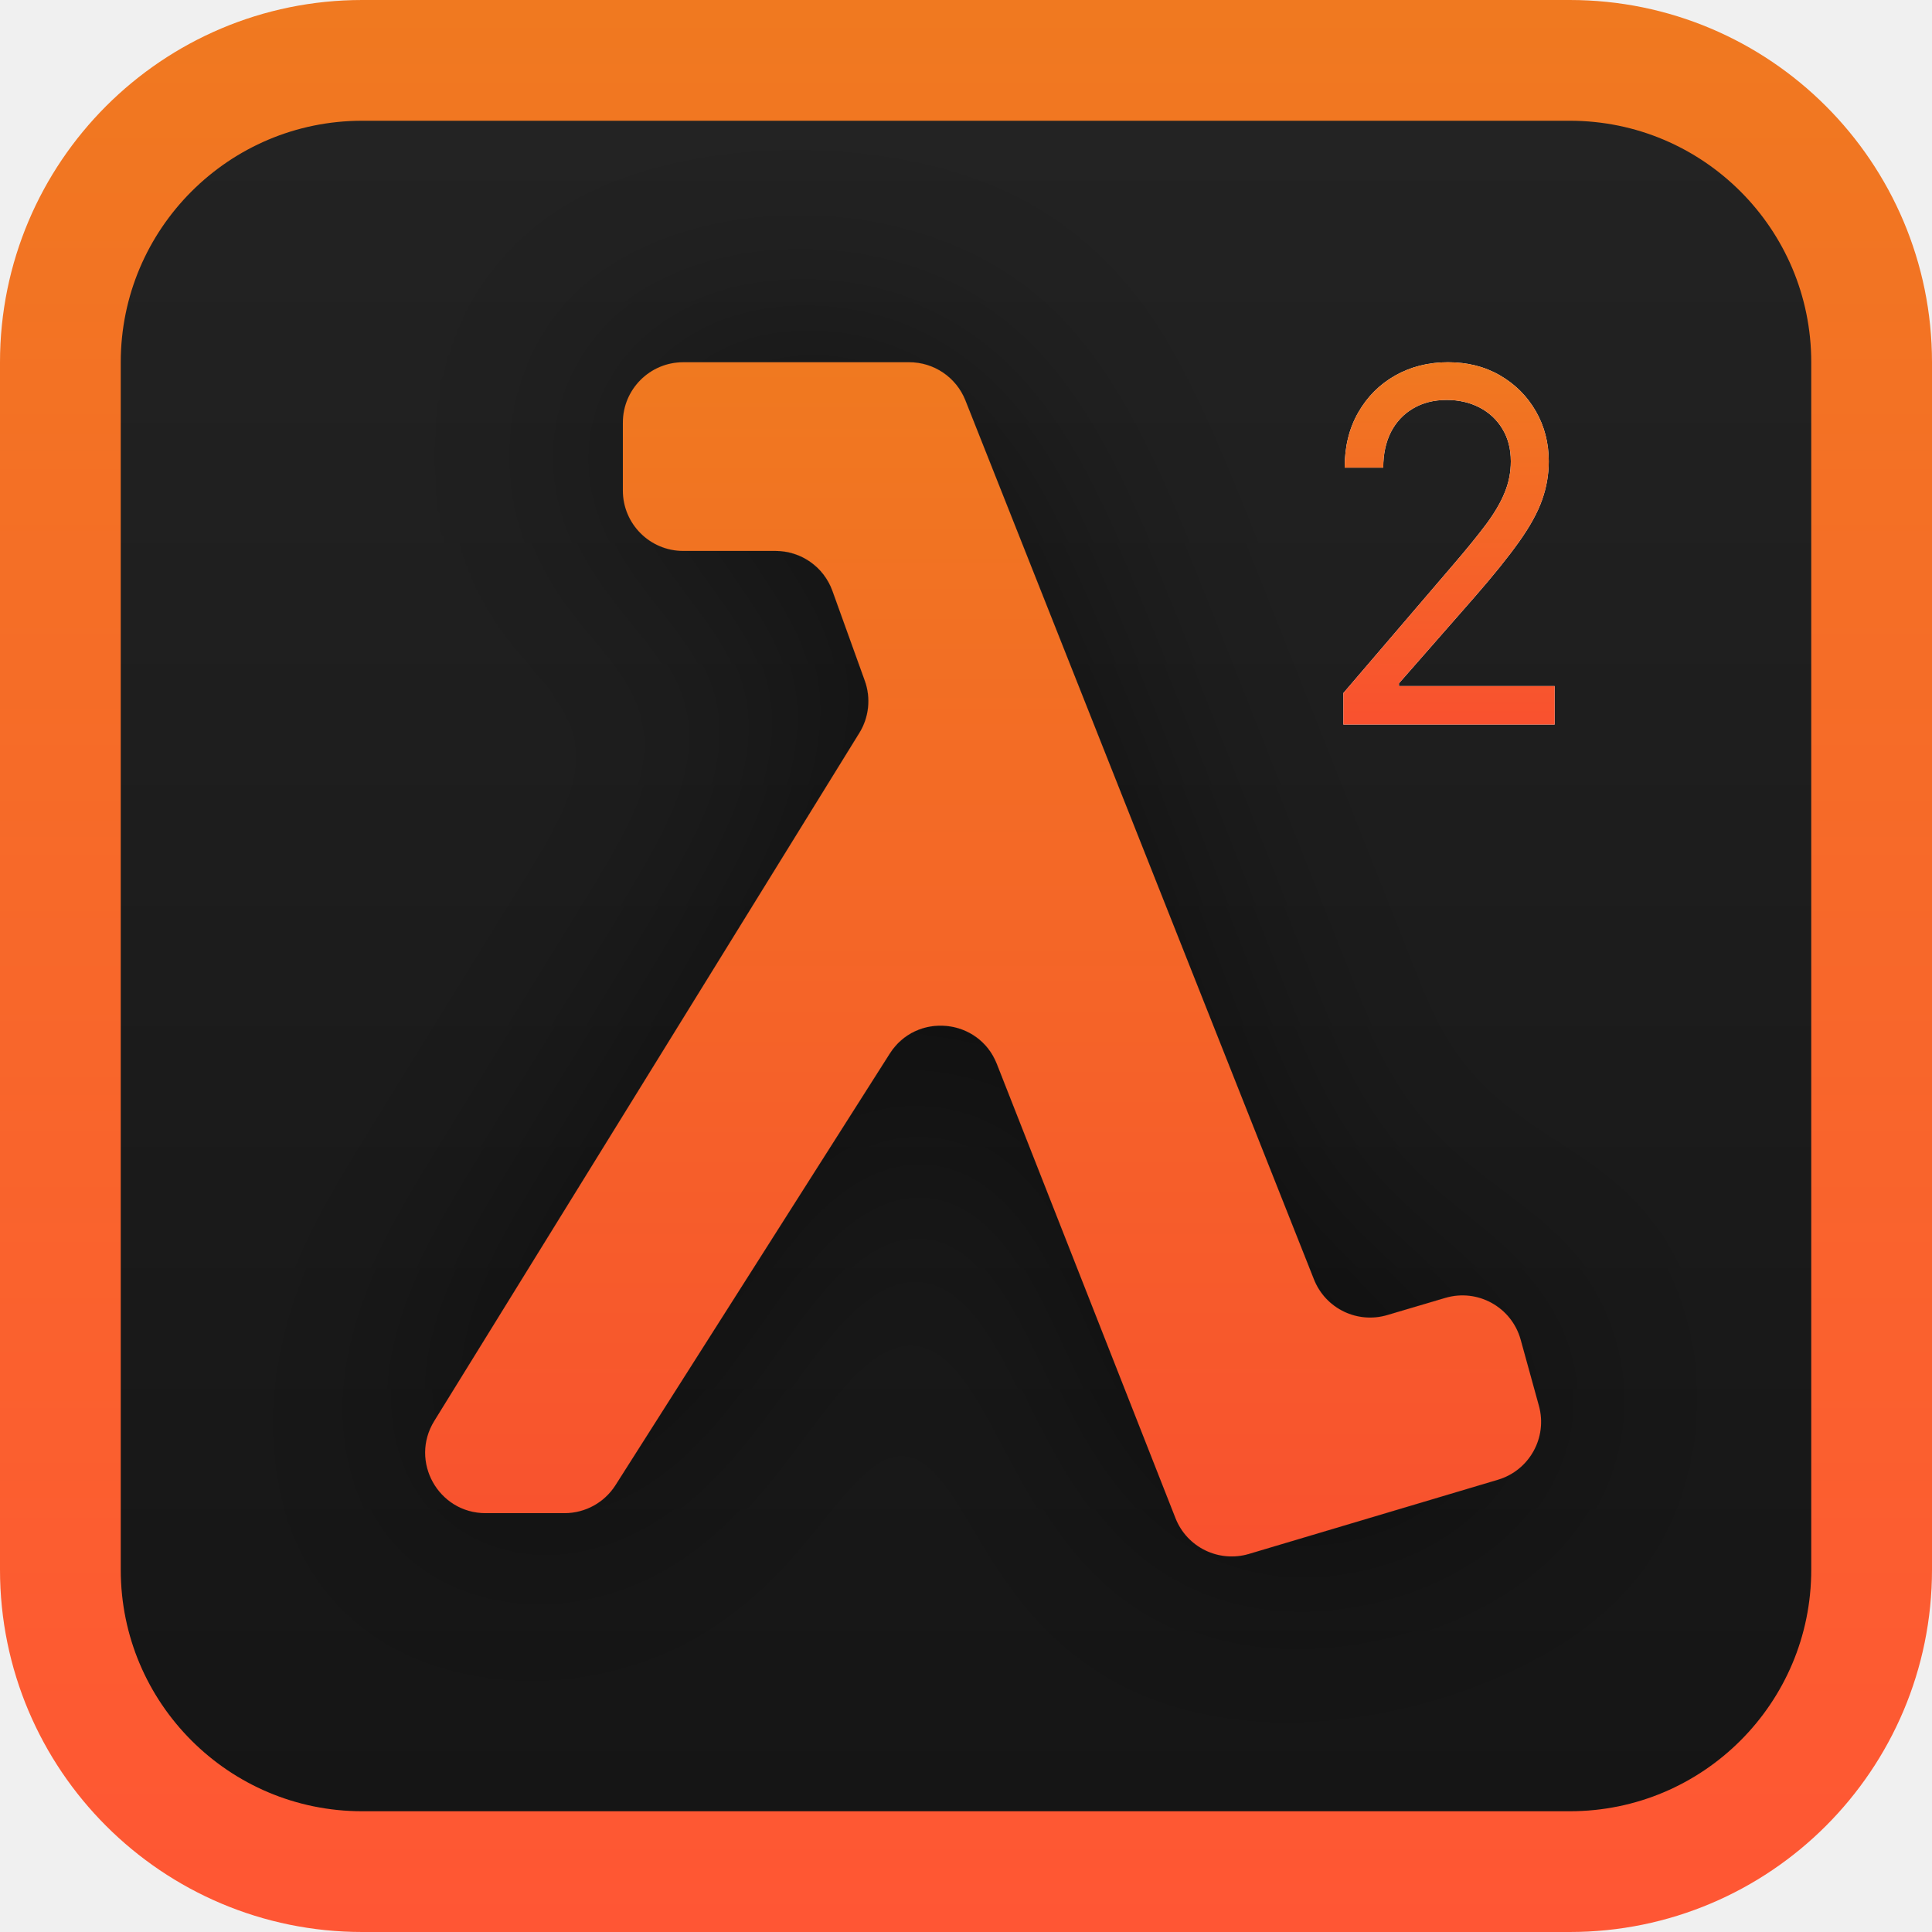
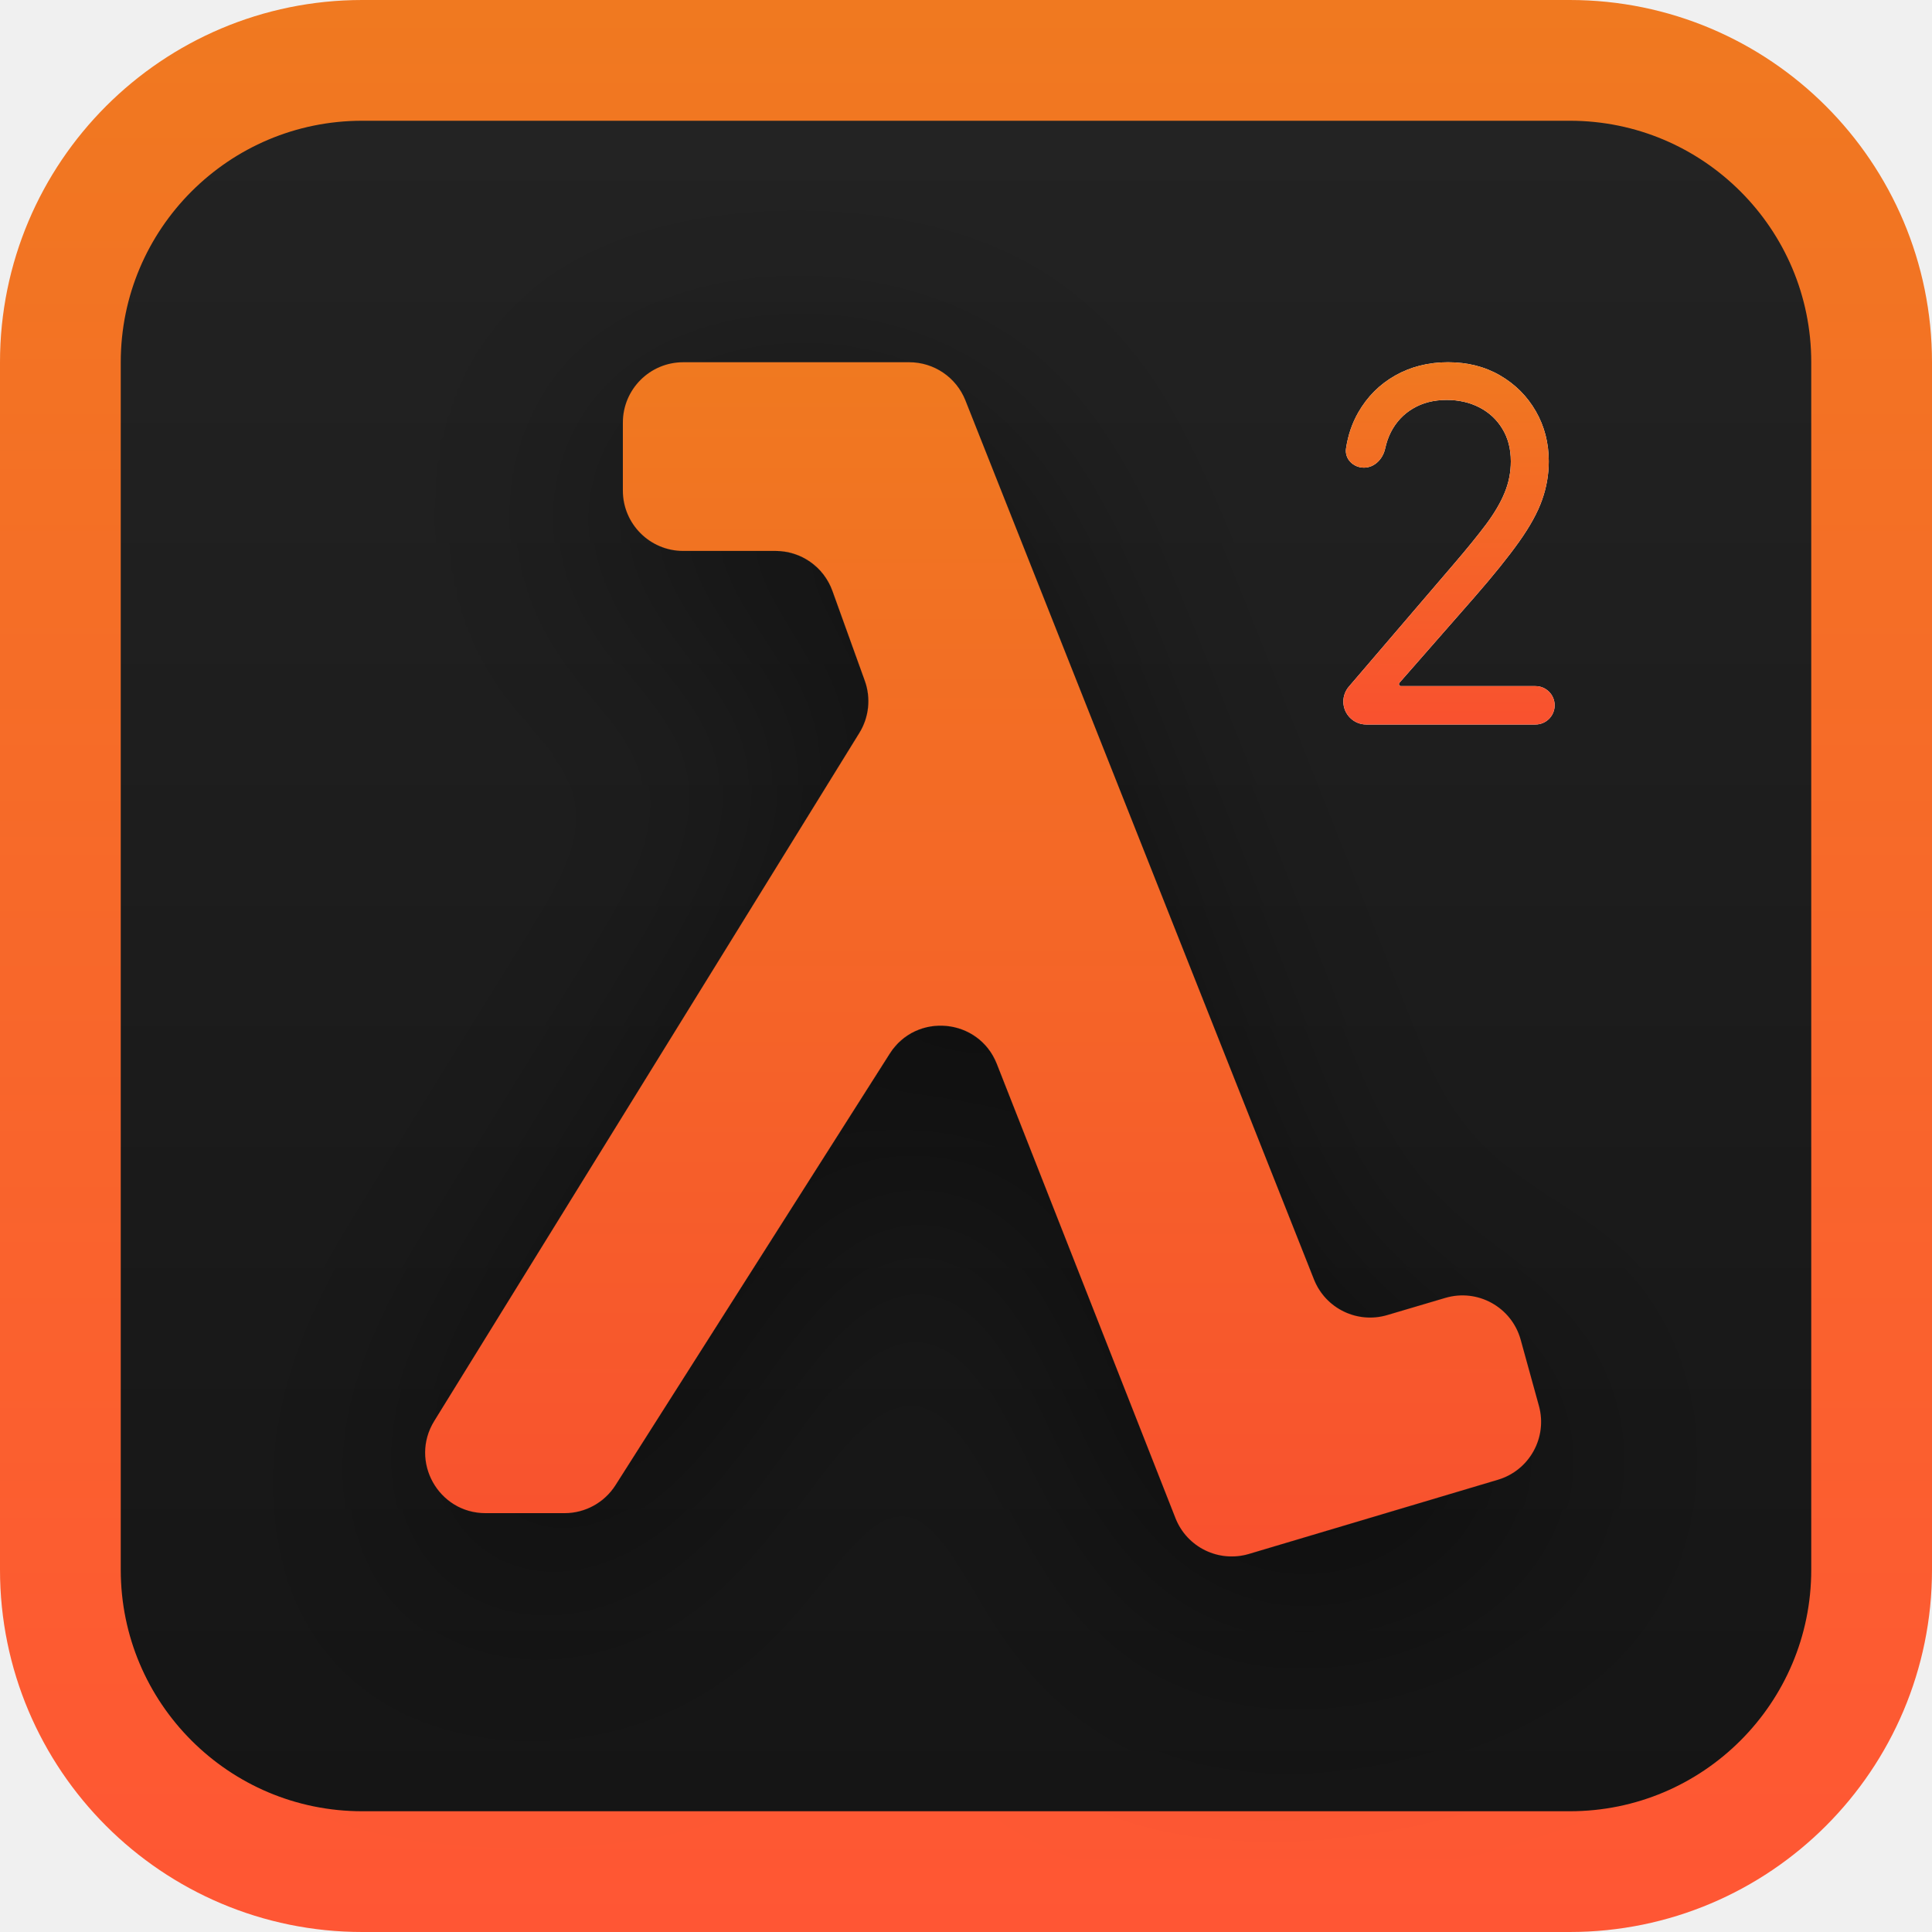
<svg xmlns="http://www.w3.org/2000/svg" width="128" height="128" viewBox="0 0 128 128" fill="none">
  <rect x="4" y="4" width="120" height="120" rx="20" fill="url(#paint0_linear_9_49)" stroke="url(#paint1_linear_9_49)" stroke-width="8" />
  <g filter="url(#filter0_d_9_49)">
    <path d="M60.24 24H45.267C43.058 24 41.267 25.791 41.267 28V32.5C41.267 34.709 43.058 36.5 45.267 36.5H51.388C53.074 36.5 54.579 37.557 55.151 39.144L57.297 45.1C57.711 46.248 57.578 47.521 56.937 48.559L28.77 94.147C27.124 96.812 29.041 100.25 32.173 100.25H37.402C38.77 100.25 40.044 99.55 40.778 98.395L58.946 69.806C60.701 67.045 64.848 67.443 66.045 70.487L77.88 100.582C78.641 102.515 80.754 103.544 82.745 102.951L99.243 98.036C101.33 97.414 102.536 95.237 101.956 93.138L100.748 88.76C100.152 86.603 97.902 85.355 95.757 85.99L91.907 87.129C89.922 87.716 87.817 86.692 87.053 84.768L63.959 26.526C63.354 25.001 61.88 24 60.24 24Z" fill="url(#paint2_linear_9_49)" />
  </g>
-   <path d="M89 48V45.919L96.325 37.364C97.185 36.362 97.893 35.491 98.449 34.751C99.005 34.004 99.417 33.303 99.684 32.647C99.959 31.985 100.096 31.291 100.096 30.567C100.096 29.734 99.908 29.014 99.532 28.405C99.164 27.796 98.658 27.326 98.016 26.994C97.373 26.663 96.65 26.497 95.848 26.497C94.996 26.497 94.252 26.686 93.616 27.064C92.988 27.433 92.5 27.954 92.153 28.624C91.814 29.295 91.644 30.081 91.644 30.983H89.087C89.087 29.595 89.386 28.378 89.986 27.329C90.586 26.281 91.402 25.464 92.435 24.879C93.475 24.293 94.642 24 95.935 24C97.235 24 98.388 24.293 99.392 24.879C100.396 25.464 101.183 26.254 101.754 27.249C102.325 28.243 102.61 29.349 102.61 30.567C102.61 31.437 102.462 32.289 102.166 33.121C101.877 33.946 101.371 34.867 100.649 35.884C99.933 36.894 98.94 38.127 97.669 39.584L92.684 45.272V45.457H103V48H89Z" fill="white" />
-   <path d="M89 48V45.919L96.325 37.364C97.185 36.362 97.893 35.491 98.449 34.751C99.005 34.004 99.417 33.303 99.684 32.647C99.959 31.985 100.096 31.291 100.096 30.567C100.096 29.734 99.908 29.014 99.532 28.405C99.164 27.796 98.658 27.326 98.016 26.994C97.373 26.663 96.65 26.497 95.848 26.497C94.996 26.497 94.252 26.686 93.616 27.064C92.988 27.433 92.5 27.954 92.153 28.624C91.814 29.295 91.644 30.081 91.644 30.983H89.087C89.087 29.595 89.386 28.378 89.986 27.329C90.586 26.281 91.402 25.464 92.435 24.879C93.475 24.293 94.642 24 95.935 24C97.235 24 98.388 24.293 99.392 24.879C100.396 25.464 101.183 26.254 101.754 27.249C102.325 28.243 102.61 29.349 102.61 30.567C102.61 31.437 102.462 32.289 102.166 33.121C101.877 33.946 101.371 34.867 100.649 35.884C99.933 36.894 98.94 38.127 97.669 39.584L92.684 45.272V45.457H103V48H89Z" fill="url(#paint3_linear_9_49)" />
+   <path d="M90.519 48C89.68 48 89 47.32 89 46.481V46.481C89 46.118 89.129 45.768 89.365 45.492L96.325 37.364C97.185 36.362 97.893 35.491 98.449 34.751C99.005 34.004 99.417 33.303 99.684 32.647C99.959 31.985 100.096 31.291 100.096 30.567C100.096 29.734 99.908 29.014 99.532 28.405C99.164 27.796 98.658 27.326 98.016 26.994C97.373 26.663 96.65 26.497 95.848 26.497C94.996 26.497 94.252 26.686 93.616 27.064C92.988 27.433 92.5 27.954 92.153 28.624C91.984 28.958 91.857 29.321 91.772 29.713C91.623 30.403 91.072 30.983 90.365 30.983V30.983C89.659 30.983 89.074 30.407 89.178 29.708C89.308 28.837 89.578 28.044 89.986 27.329C90.586 26.281 91.402 25.464 92.435 24.879C93.475 24.293 94.642 24 95.935 24C97.235 24 98.388 24.293 99.392 24.879C100.396 25.464 101.183 26.254 101.754 27.249C102.325 28.243 102.61 29.349 102.61 30.567C102.61 31.437 102.462 32.289 102.166 33.121C101.877 33.946 101.371 34.867 100.649 35.884C99.933 36.894 98.94 38.127 97.669 39.584L92.718 45.234C92.696 45.258 92.684 45.29 92.684 45.322V45.322C92.684 45.397 92.744 45.457 92.819 45.457H101.728C102.431 45.457 103 46.026 103 46.728V46.728C103 47.431 102.431 48 101.728 48H90.519Z" fill="white" />
+   <path d="M90.519 48C89.68 48 89 47.32 89 46.481V46.481C89 46.118 89.129 45.768 89.365 45.492L96.325 37.364C97.185 36.362 97.893 35.491 98.449 34.751C99.005 34.004 99.417 33.303 99.684 32.647C99.959 31.985 100.096 31.291 100.096 30.567C100.096 29.734 99.908 29.014 99.532 28.405C99.164 27.796 98.658 27.326 98.016 26.994C97.373 26.663 96.65 26.497 95.848 26.497C94.996 26.497 94.252 26.686 93.616 27.064C92.988 27.433 92.5 27.954 92.153 28.624C91.984 28.958 91.857 29.321 91.772 29.713C91.623 30.403 91.072 30.983 90.365 30.983V30.983C89.659 30.983 89.074 30.407 89.178 29.708C89.308 28.837 89.578 28.044 89.986 27.329C90.586 26.281 91.402 25.464 92.435 24.879C93.475 24.293 94.642 24 95.935 24C97.235 24 98.388 24.293 99.392 24.879C100.396 25.464 101.183 26.254 101.754 27.249C102.325 28.243 102.61 29.349 102.61 30.567C102.61 31.437 102.462 32.289 102.166 33.121C101.877 33.946 101.371 34.867 100.649 35.884C99.933 36.894 98.94 38.127 97.669 39.584L92.718 45.234C92.696 45.258 92.684 45.29 92.684 45.322V45.322C92.684 45.397 92.744 45.457 92.819 45.457H101.728C102.431 45.457 103 46.026 103 46.728V46.728C103 47.431 102.431 48 101.728 48H90.519Z" fill="url(#paint3_linear_9_49)" />
  <defs>
-     <filter id="filter0_d_9_49" x="12.167" y="8" width="105.935" height="111.119" filterUnits="userSpaceOnUse" color-interpolation-filters="sRGB">
+     <filter id="filter0_d_9_49" x="12.167" y="12" width="105.935" height="111.119" filterUnits="userSpaceOnUse" color-interpolation-filters="sRGB">
      <feFlood flood-opacity="0" result="BackgroundImageFix" />
      <feColorMatrix in="SourceAlpha" type="matrix" values="0 0 0 0 0 0 0 0 0 0 0 0 0 0 0 0 0 0 127 0" result="hardAlpha" />
-       <feOffset />
+       <feOffset dy="4" />
      <feGaussianBlur stdDeviation="8" />
      <feComposite in2="hardAlpha" operator="out" />
      <feColorMatrix type="matrix" values="0 0 0 0 0 0 0 0 0 0 0 0 0 0 0 0 0 0 0.5 0" />
      <feBlend mode="normal" in2="BackgroundImageFix" result="effect1_dropShadow_9_49" />
      <feBlend mode="normal" in="SourceGraphic" in2="effect1_dropShadow_9_49" result="shape" />
    </filter>
    <linearGradient id="paint0_linear_9_49" x1="64" y1="0" x2="64" y2="128" gradientUnits="userSpaceOnUse">
      <stop stop-color="#242424" />
      <stop offset="1" stop-color="#141414" />
    </linearGradient>
    <linearGradient id="paint1_linear_9_49" x1="64" y1="0" x2="64" y2="128" gradientUnits="userSpaceOnUse">
      <stop stop-color="#F07920" />
      <stop offset="1" stop-color="#FF5634" />
    </linearGradient>
    <linearGradient id="paint2_linear_9_49" x1="64" y1="24" x2="64" y2="104" gradientUnits="userSpaceOnUse">
      <stop stop-color="#F07920" />
      <stop offset="1" stop-color="#F9512F" />
    </linearGradient>
    <linearGradient id="paint3_linear_9_49" x1="96" y1="24" x2="96" y2="48" gradientUnits="userSpaceOnUse">
      <stop stop-color="#F07920" />
      <stop offset="1" stop-color="#F9512F" />
    </linearGradient>
  </defs>
</svg>
